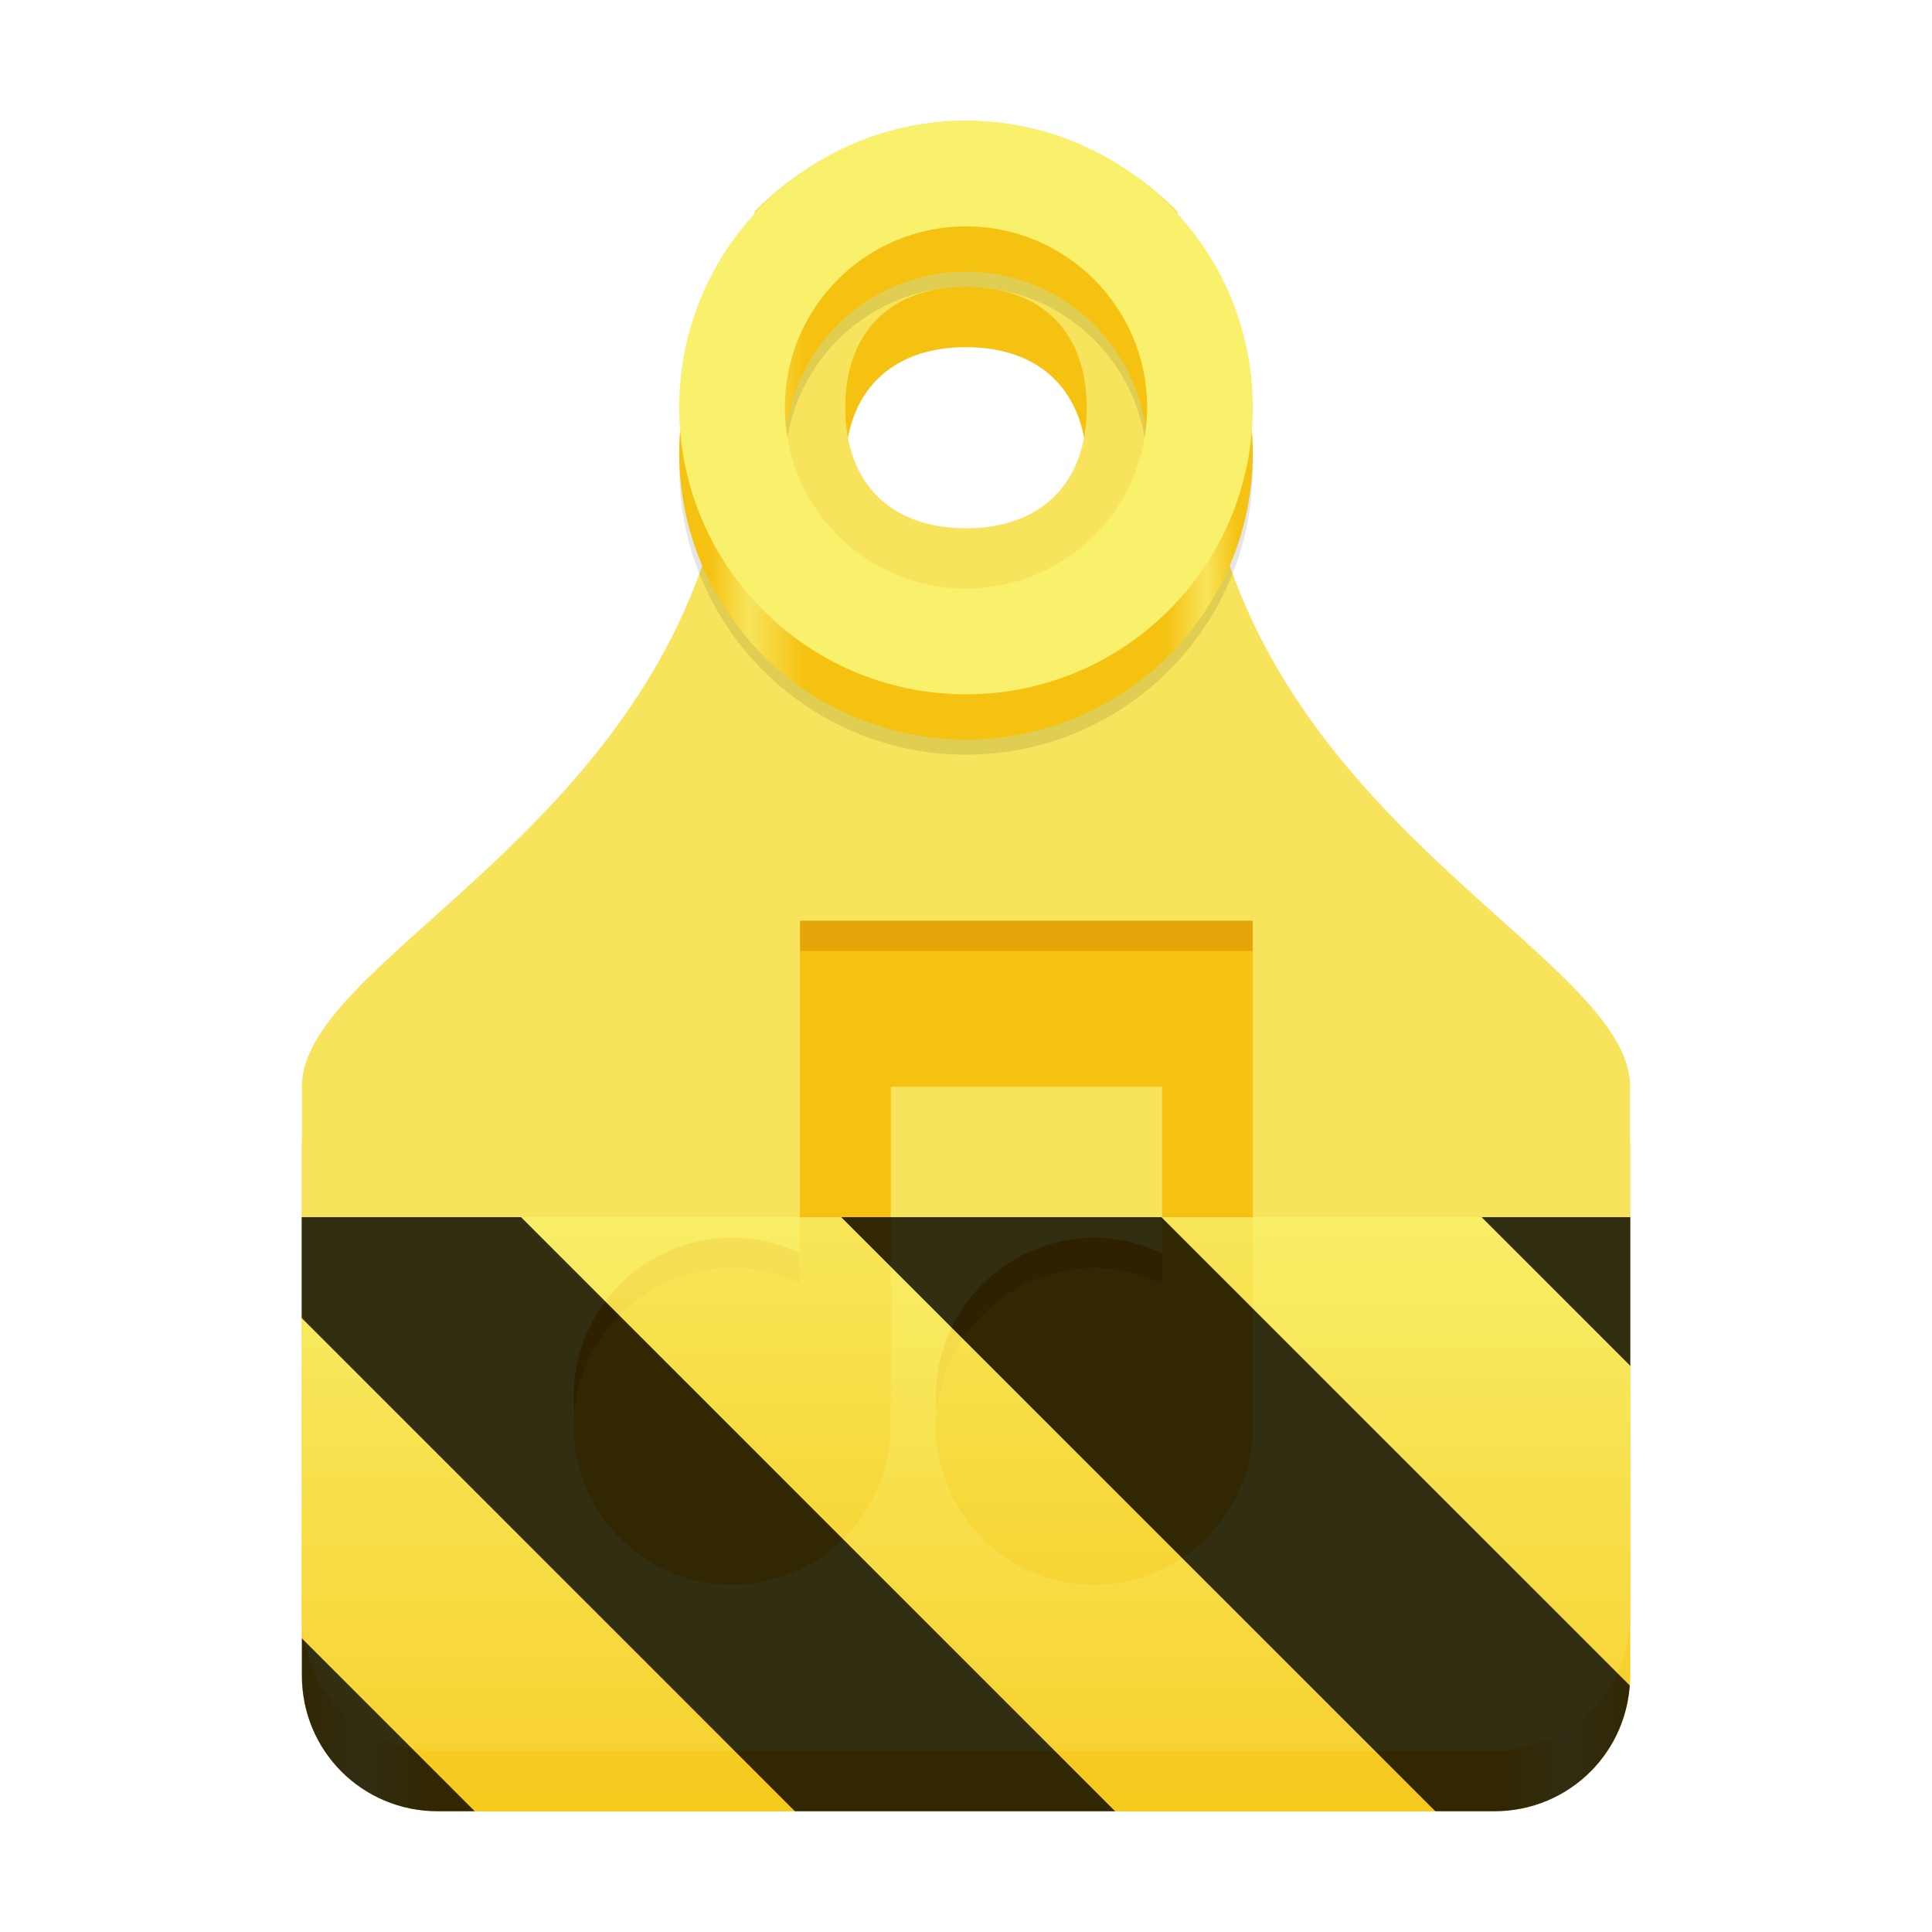
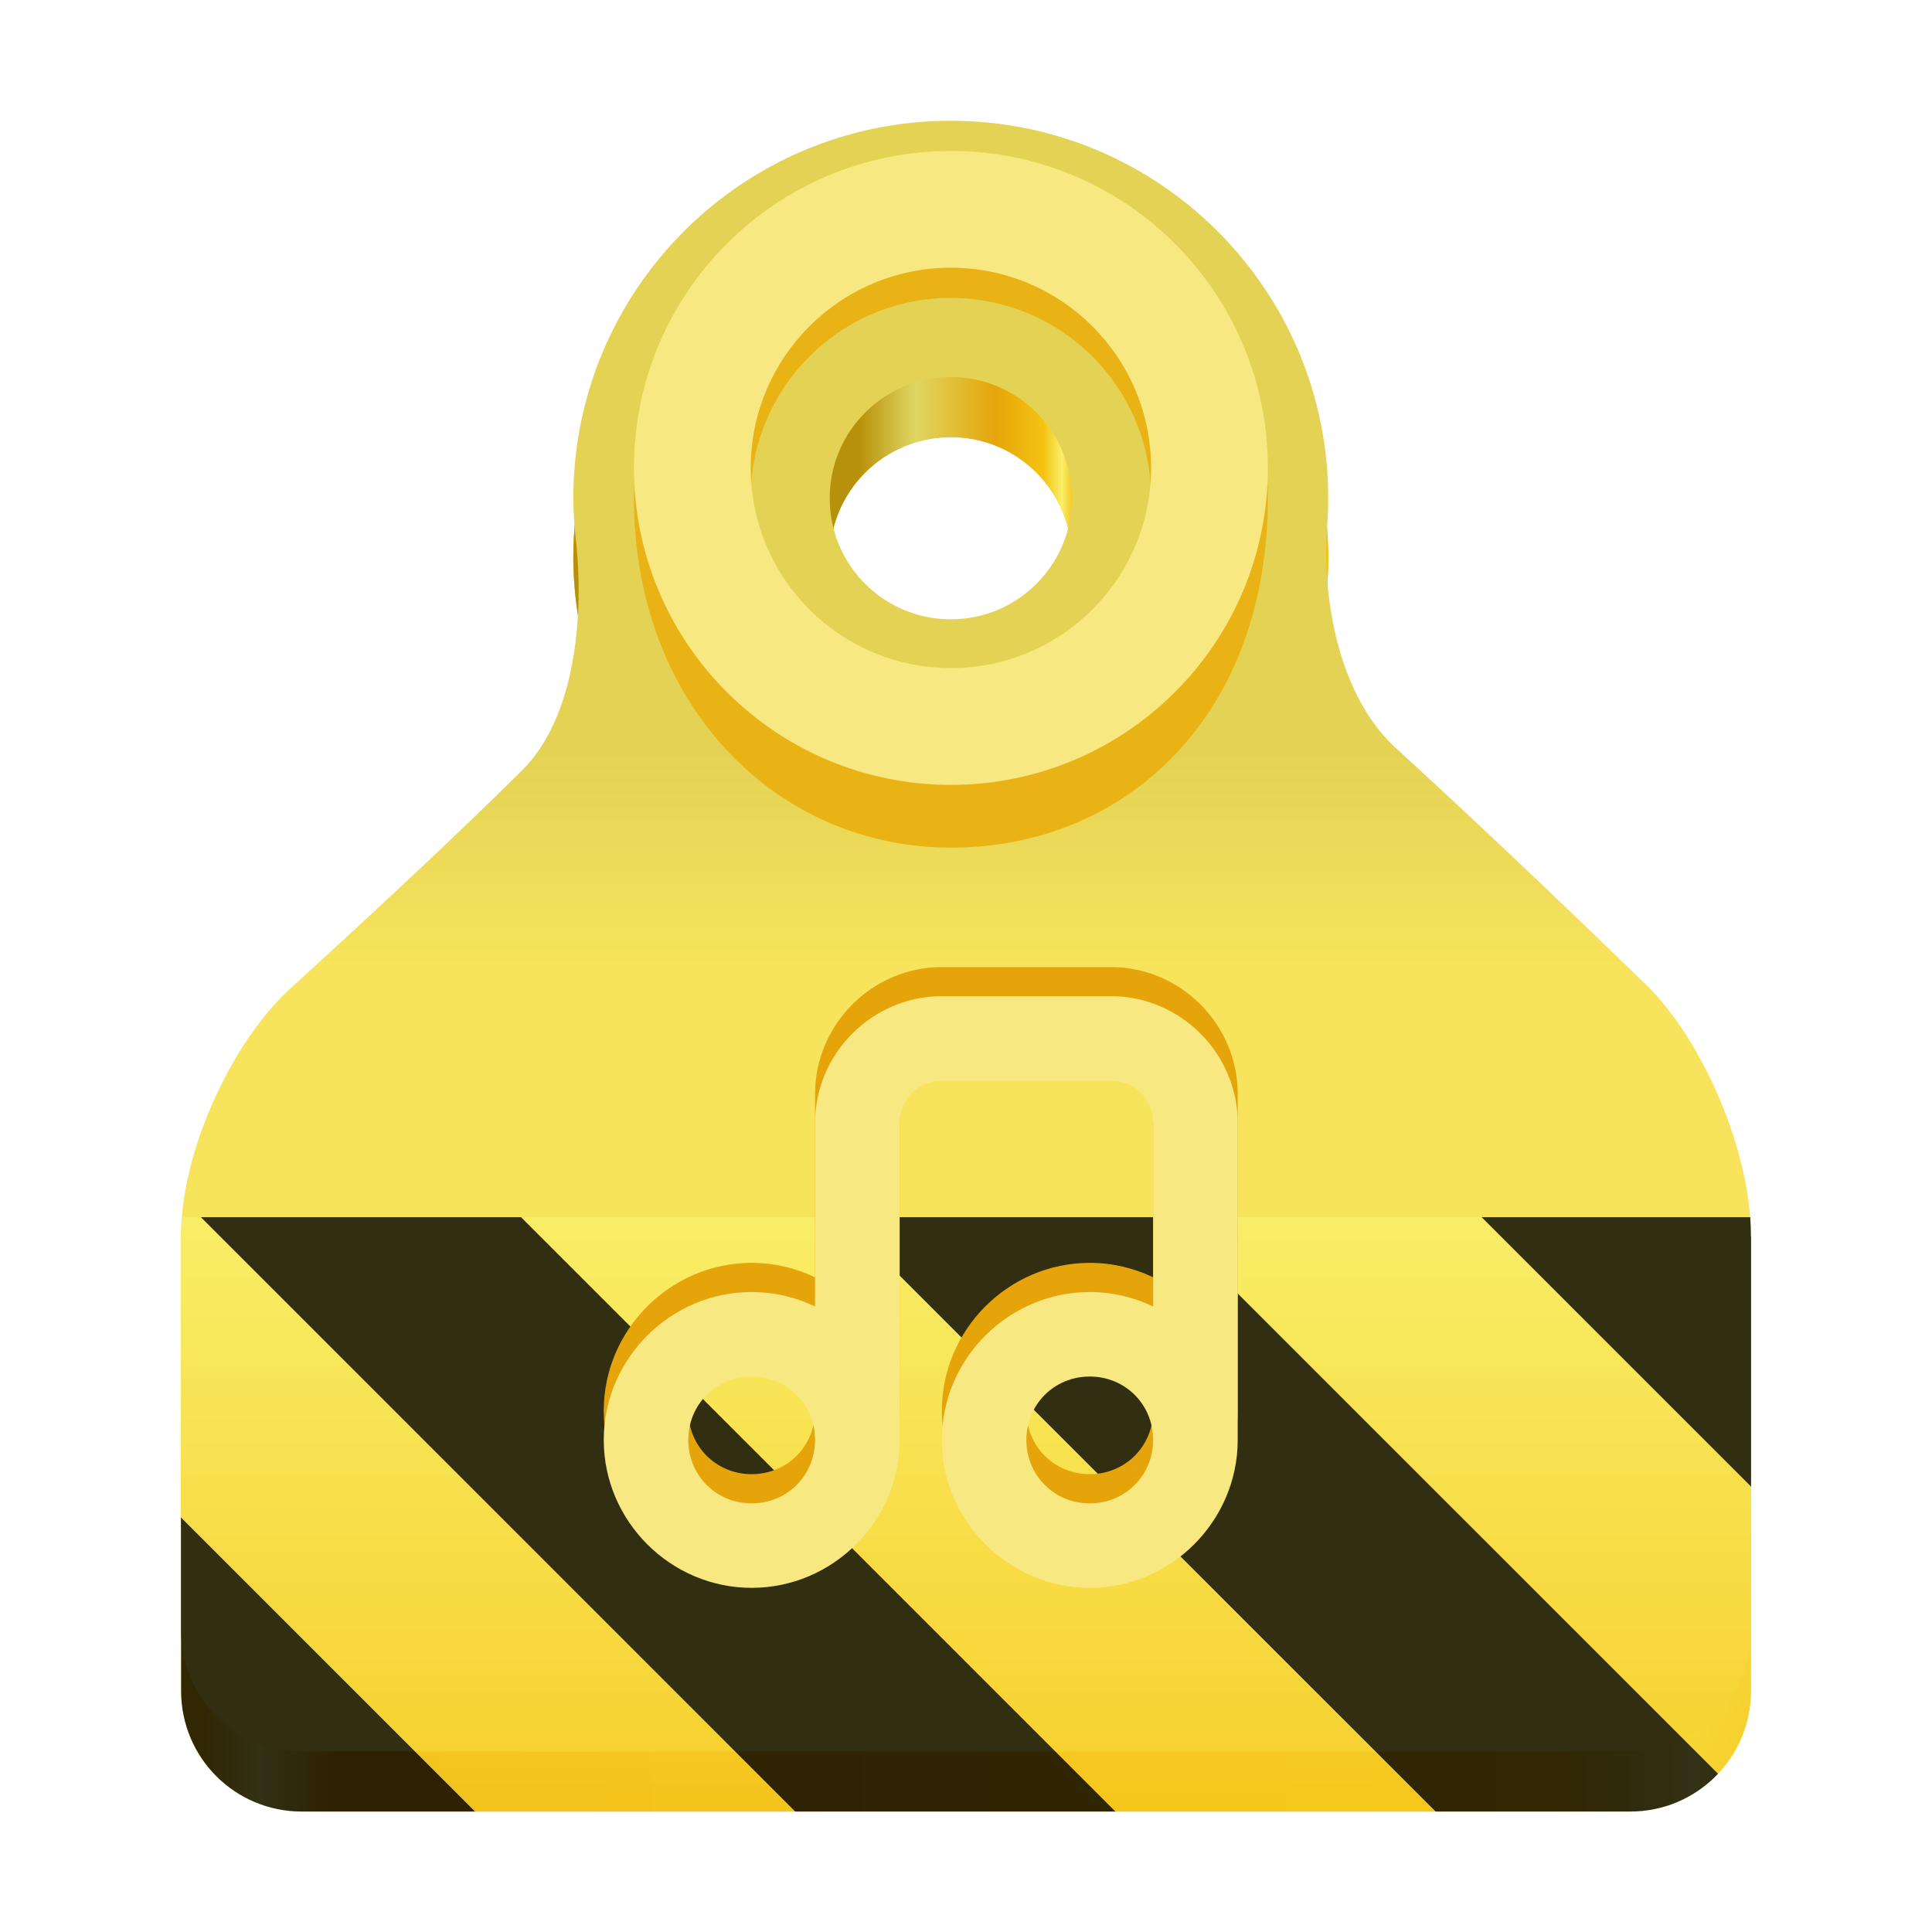
- <svg xmlns="http://www.w3.org/2000/svg" xmlns:xlink="http://www.w3.org/1999/xlink" height="128px" viewBox="0 0 128 128" width="128px">
-   <defs>
-     <filter id="a" height="100%" width="100%" x="0%" y="0%">
-       <feColorMatrix color-interpolation-filters="sRGB" values="0 0 0 0 1 0 0 0 0 1 0 0 0 0 1 0 0 0 1 0" />
-     </filter>
-     <linearGradient id="b" gradientUnits="userSpaceOnUse" x1="20" x2="108" y1="114" y2="114">
-       <stop offset="0" stop-color="#f5c211" />
-       <stop offset="0.045" stop-color="#f8e45c" />
-       <stop offset="0.091" stop-color="#f5c211" />
-       <stop offset="0.907" stop-color="#f5c211" />
-       <stop offset="0.953" stop-color="#f8e45c" />
-       <stop offset="1" stop-color="#f5c211" />
-     </linearGradient>
-     <mask id="c">
-       <g filter="url(#a)">
-         <rect fill-opacity="0.1" height="153.6" width="153.6" x="-12.8" y="-12.8" />
-       </g>
-     </mask>
-     <linearGradient id="d" gradientUnits="userSpaceOnUse" x1="47" x2="82" y1="29" y2="29">
-       <stop offset="0" stop-color="#f5c211" />
-       <stop offset="0.075" stop-color="#f8e45c" />
-       <stop offset="0.179" stop-color="#f5c211" />
-       <stop offset="0.864" stop-color="#f5c211" />
-       <stop offset="0.941" stop-color="#f8e45c" />
-       <stop offset="1" stop-color="#f5c211" />
-     </linearGradient>
-     <clipPath id="e">
-       <path d="m 0 0 h 128 v 128 h -128 z m 0 0" />
-     </clipPath>
-     <mask id="f">
-       <g filter="url(#a)">
-         <rect fill-opacity="0.1" height="221.184" width="221.184" x="-46.592" y="-46.592" />
-       </g>
-     </mask>
-     <clipPath id="g">
-       <rect height="152" width="192" />
-     </clipPath>
-     <g id="h" clip-path="url(#g)">
-       <path d="m 72 28 c -10.492 0 -19 8.508 -19 19 s 8.508 19 19 19 s 19 -8.508 19 -19 s -8.508 -19 -19 -19 z m 0 7 c 6.629 0 12 5.371 12 12 s -5.371 12 -12 12 s -12 -5.371 -12 -12 s 5.371 -12 12 -12 z m 0 -7 c -10.492 0 -19 8.508 -19 19 s 8.508 19 19 19 s 19 -8.508 19 -19 s -8.508 -19 -19 -19 z m 0 7 c 6.629 0 12 5.371 12 12 s -5.371 12 -12 12 s -12 -5.371 -12 -12 s 5.371 -12 12 -12 z m 0 0" />
-     </g>
-     <clipPath id="i">
-       <rect height="128" width="128" />
-     </clipPath>
-     <clipPath id="j">
-       <rect height="128" width="128" />
-     </clipPath>
-     <mask id="k">
-       <g filter="url(#a)">
-         <g clip-path="url(#j)" filter="url(#a)">
-           <g clip-path="url(#i)">
-             <path d="m 20 111 c 0 5 4 9 9 9 h 70 c 5 0 9 -4 9 -9 v -35 c 0 -8 -21 -16 -27 -36 l -3 -22 c -4 -4 -9.055 -6 -14 -6 c -5 0 -10 2 -14 6 l -3 22 c -6 20 -27 28 -27 36 z m 36 -80 c 0 -5 3 -8 8 -8 s 8 3 8 8 s -3 8 -8 8 s -8 -3 -8 -8 z m 0 0" fill="url(#b)" />
-             <path d="m 20 107 c 0 5 4 9 9 9 h 70 c 5 0 9 -4 9 -9 v -35 c 0 -8 -21 -16 -27 -36 l -3 -22 c -4 -4 -9.055 -6 -14 -6 c -5 0 -10 2 -14 6 l -3 22 c -6 20 -27 28 -27 36 z m 36 -80 c 0 -5 3 -8 8 -8 s 8 3 8 8 s -3 8 -8 8 s -8 -3 -8 -8 z m 0 0" fill="#f8e45c" />
-             <g clip-path="url(#e)">
-               <g mask="url(#f)">
-                 <use transform="matrix(1 0 0 1 -8 -16)" xlink:href="#h" />
-               </g>
-             </g>
-             <path d="m 64 11 c -10.492 0 -19 8.508 -19 19 s 8.508 19 19 19 s 19 -8.508 19 -19 s -8.508 -19 -19 -19 z m 0 7 c 6.629 0 12 5.371 12 12 s -5.371 12 -12 12 s -12 -5.371 -12 -12 s 5.371 -12 12 -12 z m 0 -7 c -10.492 0 -19 8.508 -19 19 s 8.508 19 19 19 s 19 -8.508 19 -19 s -8.508 -19 -19 -19 z m 0 7 c 6.629 0 12 5.371 12 12 s -5.371 12 -12 12 s -12 -5.371 -12 -12 s 5.371 -12 12 -12 z m 0 0" fill="url(#d)" />
-             <path d="m 64 8 c -10.492 0 -19 8.508 -19 19 s 8.508 19 19 19 s 19 -8.508 19 -19 s -8.508 -19 -19 -19 z m 0 7 c 6.629 0 12 5.371 12 12 s -5.371 12 -12 12 s -12 -5.371 -12 -12 s 5.371 -12 12 -12 z m 0 0" fill="#f9f06b" />
-             <path d="m 53 61 v 22.031 c -1.359 -0.633 -2.906 -1.031 -4.5 -1.031 c -5.766 0 -10.5 4.734 -10.5 10.5 s 4.734 10.5 10.5 10.5 c 5.73 0 10.441 -4.688 10.5 -10.406 c 0 -0.035 0 -0.059 0 -0.094 v -22.5 h 18 v 13.031 c -1.359 -0.633 -2.906 -1.031 -4.5 -1.031 c -5.766 0 -10.5 4.734 -10.5 10.5 s 4.734 10.5 10.5 10.5 c 5.695 0 10.395 -4.641 10.5 -10.312 c 0 -0.07 0 -0.117 0 -0.188 v -31.5 z m 0 0" fill="#e5a50a" />
-             <path d="m 53 63 v 22.031 c -1.359 -0.633 -2.906 -1.031 -4.5 -1.031 c -5.766 0 -10.5 4.734 -10.5 10.5 s 4.734 10.5 10.5 10.5 c 5.73 0 10.441 -4.688 10.5 -10.406 c 0 -0.035 0 -0.059 0 -0.094 v -22.5 h 18 v 13.031 c -1.359 -0.633 -2.906 -1.031 -4.5 -1.031 c -5.766 0 -10.5 4.734 -10.5 10.5 s 4.734 10.5 10.5 10.5 c 5.695 0 10.395 -4.641 10.5 -10.312 c 0 -0.07 0 -0.117 0 -0.188 v -31.5 z m 0 0" fill="#f5c211" />
-           </g>
-         </g>
-       </g>
-     </mask>
-     <mask id="l">
-       <g filter="url(#a)">
-         <rect fill-opacity="0.8" height="184.32" width="184.32" x="-28.16" y="-28.16" />
-       </g>
-     </mask>
-     <linearGradient id="m" gradientTransform="matrix(0 0.37 -0.98462 0 295.385 -30.36)" gradientUnits="userSpaceOnUse" x1="300" x2="428" y1="235" y2="235">
-       <stop offset="0" stop-color="#f9f06b" />
-       <stop offset="1" stop-color="#f5c211" />
-     </linearGradient>
-     <clipPath id="n">
-       <rect height="128" width="128" />
-     </clipPath>
-     <clipPath id="o">
-       <rect height="128" width="128" />
-     </clipPath>
-   </defs>
-   <path d="m 20 111 c 0 5 4 9 9 9 h 70 c 5 0 9 -4 9 -9 v -35 c 0 -8 -21 -16 -27 -36 l -3 -22 c -4 -4 -9.055 -6 -14 -6 c -5 0 -10 2 -14 6 l -3 22 c -6 20 -27 28 -27 36 z m 36 -80 c 0 -5 3 -8 8 -8 s 8 3 8 8 s -3 8 -8 8 s -8 -3 -8 -8 z m 0 0" fill="url(#b)" />
-   <path d="m 20 107 c 0 5 4 9 9 9 h 70 c 5 0 9 -4 9 -9 v -35 c 0 -8 -21 -16 -27 -36 l -3 -22 c -4 -4 -9.055 -6 -14 -6 c -5 0 -10 2 -14 6 l -3 22 c -6 20 -27 28 -27 36 z m 36 -80 c 0 -5 3 -8 8 -8 s 8 3 8 8 s -3 8 -8 8 s -8 -3 -8 -8 z m 0 0" fill="#f8e45c" />
-   <g mask="url(#c)">
-     <use transform="matrix(1 0 0 1 -8 -16)" xlink:href="#h" />
-   </g>
-   <path d="m 64 11 c -10.492 0 -19 8.508 -19 19 s 8.508 19 19 19 s 19 -8.508 19 -19 s -8.508 -19 -19 -19 z m 0 7 c 6.629 0 12 5.371 12 12 s -5.371 12 -12 12 s -12 -5.371 -12 -12 s 5.371 -12 12 -12 z m 0 -7 c -10.492 0 -19 8.508 -19 19 s 8.508 19 19 19 s 19 -8.508 19 -19 s -8.508 -19 -19 -19 z m 0 7 c 6.629 0 12 5.371 12 12 s -5.371 12 -12 12 s -12 -5.371 -12 -12 s 5.371 -12 12 -12 z m 0 0" fill="url(#d)" />
-   <path d="m 64 8 c -10.492 0 -19 8.508 -19 19 s 8.508 19 19 19 s 19 -8.508 19 -19 s -8.508 -19 -19 -19 z m 0 7 c 6.629 0 12 5.371 12 12 s -5.371 12 -12 12 s -12 -5.371 -12 -12 s 5.371 -12 12 -12 z m 0 0" fill="#f9f06b" />
-   <path d="m 53 61 v 22.031 c -1.359 -0.633 -2.906 -1.031 -4.5 -1.031 c -5.766 0 -10.5 4.734 -10.5 10.5 s 4.734 10.5 10.5 10.5 c 5.73 0 10.441 -4.688 10.5 -10.406 c 0 -0.035 0 -0.059 0 -0.094 v -22.5 h 18 v 13.031 c -1.359 -0.633 -2.906 -1.031 -4.5 -1.031 c -5.766 0 -10.5 4.734 -10.5 10.5 s 4.734 10.5 10.5 10.5 c 5.695 0 10.395 -4.641 10.5 -10.312 c 0 -0.07 0 -0.117 0 -0.188 v -31.5 z m 0 0" fill="#e5a50a" />
-   <path d="m 53 63 v 22.031 c -1.359 -0.633 -2.906 -1.031 -4.5 -1.031 c -5.766 0 -10.5 4.734 -10.5 10.5 s 4.734 10.5 10.5 10.5 c 5.73 0 10.441 -4.688 10.5 -10.406 c 0 -0.035 0 -0.059 0 -0.094 v -22.5 h 18 v 13.031 c -1.359 -0.633 -2.906 -1.031 -4.5 -1.031 c -5.766 0 -10.5 4.734 -10.5 10.5 s 4.734 10.5 10.5 10.5 c 5.695 0 10.395 -4.641 10.5 -10.312 c 0 -0.07 0 -0.117 0 -0.188 v -31.5 z m 0 0" fill="#f5c211" />
-   <g mask="url(#k)">
-     <g clip-path="url(#o)">
-       <g mask="url(#l)">
-         <g clip-path="url(#n)">
-           <path d="m 128 80.641 v 47.359 h -128 v -47.359 z m 0 0" fill="url(#m)" />
-           <path d="m 13.309 80.641 l 47.355 47.359 h 21.215 l -47.359 -47.359 z m 42.422 0 l 47.363 47.359 h 21.215 l -47.363 -47.359 z m 42.43 0 l 29.84 29.84 v -21.211 l -8.629 -8.629 z m -98.16 7.906 v 21.215 l 18.238 18.238 h 21.215 z m 0 0" />
-         </g>
+ <svg xmlns="http://www.w3.org/2000/svg" height="128px" viewBox="0 0 128 128" width="128px" version="1.1" id="svg15549">
+   <defs id="defs15553" />
+   <linearGradient id="a" gradientUnits="userSpaceOnUse" x1="13.456" x2="118.326" y1="110.071" y2="110.071">
+     <stop offset="0" stop-color="#f5c211" id="stop15450" />
+     <stop offset="0.036" stop-color="#f9f06b" id="stop15452" />
+     <stop offset="0.083" stop-color="#e5a50a" id="stop15454" />
+     <stop offset="0.858" stop-color="#f5c211" id="stop15456" />
+     <stop offset="0.942" stop-color="#f9f06b" id="stop15458" />
+     <stop offset="1" stop-color="#f5c211" id="stop15460" />
+   </linearGradient>
+   <linearGradient id="b" gradientUnits="userSpaceOnUse" x1="56.91" x2="71.175" y1="35" y2="35">
+     <stop offset="0" stop-color="#b8910c" id="stop15463" />
+     <stop offset="0.262" stop-color="#dfd761" id="stop15465" />
+     <stop offset="0.629" stop-color="#e5a50a" id="stop15467" />
+     <stop offset="0.858" stop-color="#f5c211" id="stop15469" />
+     <stop offset="0.942" stop-color="#f9f06b" id="stop15471" />
+     <stop offset="1" stop-color="#f5c211" id="stop15473" />
+   </linearGradient>
+   <linearGradient id="c" gradientUnits="userSpaceOnUse" x1="91.27" x2="91.27" y1="49.756" y2="64.785">
+     <stop offset="0" stop-color="#e4d255" id="stop15476" />
+     <stop offset="1" stop-color="#f8e45c" id="stop15478" />
+   </linearGradient>
+   <clipPath id="d">
+     <rect height="128" width="128" id="rect15481" />
+   </clipPath>
+   <clipPath id="e">
+     <rect height="128" width="128" id="rect15484" />
+   </clipPath>
+   <filter id="f" height="1" width="1" x="0" y="0">
+     <feColorMatrix in="SourceGraphic" type="matrix" values="0 0 0 0 1 0 0 0 0 1 0 0 0 0 1 0 0 0 1 0" id="feColorMatrix15487" />
+   </filter>
+   <mask id="g">
+     <g clip-path="url(#e)" filter="url(#f)" id="g15506">
+       <g clip-path="url(#d)" id="g15504">
+         <path d="m 62.992 11.98 c -13.809 0 -25.004 11.195 -25.008 25.008 c 0.012 2.387 0.367 4.758 1.047 7.031 c 0.734 2.465 0.418 5.945 -1.414 7.754 c -8.082 7.973 -25.469 22.113 -25.617 30.207 v 30.039 c 0 4.434 3.566 8 8 8 h 88 c 4.434 0 8 -3.566 8 -8 v -30.039 c -2.141 -9.062 -17.289 -23.355 -26.773 -31.434 c -1.961 -1.672 -2.652 -4.879 -2.012 -7.371 c 0.516 -2.016 0.781 -4.094 0.785 -6.188 c 0 -13.812 -11.195 -25.008 -25.008 -25.008 z m 0 16.98 c 4.434 0 8.023 3.594 8.023 8.027 c 0.004 4.43 -3.59 8.023 -8.023 8.023 c -4.434 0 -8.023 -3.594 -8.023 -8.023 c 0 -4.434 3.594 -8.023 8.023 -8.027 z m 0 0" fill="url(#a)" fill-rule="evenodd" id="path15490" />
+         <path d="m 62.992 11.98 c -13.809 0 -25.004 11.195 -25.008 25.008 c 0.012 2.387 0.367 4.758 1.047 7.031 c 0.734 2.465 0.418 5.945 -1.414 7.754 c -2.012 1.988 -4.605 4.355 -7.363 6.918 h 67.992 c -3.18 -3.031 -6.328 -5.852 -9.02 -8.145 c -1.961 -1.672 -2.652 -4.879 -2.012 -7.371 c 0.516 -2.016 0.781 -4.094 0.785 -6.188 c 0 -13.812 -11.195 -25.008 -25.008 -25.008 z m 0 16.98 c 4.434 0 8.023 3.594 8.023 8.027 c 0.004 4.43 -3.59 8.023 -8.023 8.023 c -4.434 0 -8.023 -3.594 -8.023 -8.023 c 0 -4.434 3.594 -8.023 8.023 -8.027 z m 0 0" fill="url(#b)" fill-rule="evenodd" id="path15492" />
+         <path d="m 62.992 8 c -13.809 0 -25.004 11.195 -25.008 25.008 c 0.008 0.906 0.059 1.812 0.164 2.711 c 0.562 4.957 0.012 11.766 -3.543 15.301 c -4.625 4.598 -10.66 10.18 -15.328 14.43 c -4 3.641 -7.277 10.934 -7.277 16.34 v 26.25 c 0 4.434 3.566 8 8 8 h 88 c 4.434 0 8 -3.566 8 -8 v -26.25 c 0 -5.406 -3.125 -12.863 -7.012 -16.625 c -4.77 -4.617 -11.168 -10.734 -16.512 -15.605 c -3.707 -3.379 -4.918 -9.738 -4.547 -14.715 c 0.047 -0.609 0.07 -1.223 0.07 -1.836 c 0 -13.812 -11.195 -25.008 -25.008 -25.008 z m 0 16.98 c 4.434 0 8.023 3.594 8.023 8.027 c 0.004 4.43 -3.59 8.023 -8.023 8.023 c -4.434 0 -8.023 -3.594 -8.023 -8.023 c 0 -4.434 3.594 -8.023 8.023 -8.027 z m 0 0" fill="url(#c)" fill-rule="evenodd" id="path15494" />
+         <path d="m 63 12 c -11.598 0 -21 9.402 -21 21 c 0 13.68 9.41 23.16 21.008 23.16 c 11.598 0 20.992 -8.738 20.992 -23.16 c 0 -11.598 -9.402 -21 -21 -21 z m 0 7.738 c 7.324 0 13.262 5.938 13.262 13.262 s -5.938 13.262 -13.262 13.262 s -13.262 -5.938 -13.262 -13.262 s 5.938 -13.262 13.262 -13.262 z m 0 0" fill="#eab315" id="path15496" />
+         <path d="m 63 10 c -11.598 0 -21 9.402 -21 21 s 9.402 21 21 21 s 21 -9.402 21 -21 s -9.402 -21 -21 -21 z m 0 7.738 c 7.324 0 13.262 5.938 13.262 13.262 s -5.938 13.262 -13.262 13.262 s -13.262 -5.938 -13.262 -13.262 s 5.938 -13.262 13.262 -13.262 z m 0 0" fill="#f8e881" id="path15498" />
+         <path d="m 62.398 64.07 c -4.605 0 -8.398 3.793 -8.398 8.398 v 12.156 c -1.277 -0.609 -2.699 -0.957 -4.199 -0.957 c -5.379 0 -9.801 4.422 -9.801 9.801 s 4.422 9.801 9.801 9.801 c 5.363 0 9.773 -4.395 9.801 -9.75 c 0 -0.02 0 -0.035 0 -0.051 v -21 c 0 -1.578 1.219 -2.801 2.797 -2.801 h 11.203 c 1.578 0 2.797 1.223 2.797 2.801 v 12.156 c -1.273 -0.609 -2.699 -0.957 -4.199 -0.957 c -5.379 0 -9.801 4.422 -9.801 9.801 s 4.422 9.801 9.801 9.801 c 5.379 0 9.801 -4.422 9.801 -9.801 v -21 c 0 -4.605 -3.793 -8.398 -8.398 -8.398 z m -12.598 25.199 c 2.352 0 4.199 1.848 4.199 4.199 v 0.043 c -0.023 2.332 -1.863 4.156 -4.199 4.156 c -2.355 0 -4.199 -1.848 -4.199 -4.199 s 1.844 -4.199 4.199 -4.199 z m 22.398 0 c 2.352 0 4.199 1.848 4.199 4.199 s -1.848 4.199 -4.199 4.199 c -2.352 0 -4.199 -1.848 -4.199 -4.199 s 1.848 -4.199 4.199 -4.199 z m 0 0" fill="#e5a50a" id="path15500" />
+         <path d="m 62.398 66 c -4.605 0 -8.398 3.793 -8.398 8.398 v 12.16 c -1.277 -0.613 -2.699 -0.957 -4.199 -0.957 c -5.379 0 -9.801 4.418 -9.801 9.797 c 0 5.379 4.422 9.801 9.801 9.801 c 5.363 0 9.773 -4.395 9.801 -9.75 c 0 -0.016 0 -0.031 0 -0.051 v -21 c 0 -1.578 1.219 -2.797 2.797 -2.797 h 11.203 c 1.578 0 2.797 1.219 2.797 2.797 v 12.16 c -1.273 -0.613 -2.699 -0.957 -4.199 -0.957 c -5.379 0 -9.801 4.418 -9.801 9.797 c 0 5.379 4.422 9.801 9.801 9.801 c 5.379 0 9.801 -4.422 9.801 -9.801 v -21 c 0 -4.605 -3.793 -8.398 -8.398 -8.398 z m -12.598 25.199 c 2.352 0 4.199 1.848 4.199 4.199 v 0.047 c -0.023 2.332 -1.863 4.156 -4.199 4.156 c -2.355 0 -4.199 -1.848 -4.199 -4.203 c 0 -2.352 1.844 -4.199 4.199 -4.199 z m 22.398 0 c 2.352 0 4.199 1.848 4.199 4.199 c 0 2.355 -1.848 4.203 -4.199 4.203 c -2.352 0 -4.199 -1.848 -4.199 -4.203 c 0 -2.352 1.848 -4.199 4.199 -4.199 z m 0 0" fill="#f6d32d" id="path15502" />
      </g>
    </g>
+   </mask>
+   <mask id="h">
+     <g filter="url(#f)" id="g15511">
+       <rect fill-opacity="0.8" height="128" width="128" id="rect15509" />
+     </g>
+   </mask>
+   <linearGradient id="i" gradientTransform="matrix(0 0.37 -0.98462 0 295.385 -30.36)" gradientUnits="userSpaceOnUse" x1="300" x2="428" y1="235" y2="235">
+     <stop offset="0" stop-color="#f9f06b" id="stop15514" />
+     <stop offset="1" stop-color="#f5c211" id="stop15516" />
+   </linearGradient>
+   <clipPath id="j">
+     <rect height="128" width="128" id="rect15519" />
+   </clipPath>
+   <clipPath id="k">
+     <rect height="128" width="128" id="rect15522" />
+   </clipPath>
+   <g fill-rule="evenodd" id="g15531">
+     <path d="m 62.992 11.98 c -13.809 0 -25.004 11.195 -25.008 25.008 c 0.012 2.387 0.367 4.758 1.047 7.031 c 0.734 2.465 0.418 5.945 -1.414 7.754 c -8.082 7.973 -25.469 22.113 -25.617 30.207 v 30.039 c 0 4.434 3.566 8 8 8 h 88 c 4.434 0 8 -3.566 8 -8 v -30.039 c -2.141 -9.062 -17.289 -23.355 -26.773 -31.434 c -1.961 -1.672 -2.652 -4.879 -2.012 -7.371 c 0.516 -2.016 0.781 -4.094 0.785 -6.188 c 0 -13.812 -11.195 -25.008 -25.008 -25.008 z m 0 16.98 c 4.434 0 8.023 3.594 8.023 8.027 c 0.004 4.43 -3.59 8.023 -8.023 8.023 c -4.434 0 -8.023 -3.594 -8.023 -8.023 c 0 -4.434 3.594 -8.023 8.023 -8.027 z m 0 0" fill="url(#a)" id="path15525" />
+     <path d="m 62.992 11.98 c -13.809 0 -25.004 11.195 -25.008 25.008 c 0.012 2.387 0.367 4.758 1.047 7.031 c 0.734 2.465 0.418 5.945 -1.414 7.754 c -2.012 1.988 -4.605 4.355 -7.363 6.918 h 67.992 c -3.18 -3.031 -6.328 -5.852 -9.02 -8.145 c -1.961 -1.672 -2.652 -4.879 -2.012 -7.371 c 0.516 -2.016 0.781 -4.094 0.785 -6.188 c 0 -13.812 -11.195 -25.008 -25.008 -25.008 z m 0 16.98 c 4.434 0 8.023 3.594 8.023 8.027 c 0.004 4.43 -3.59 8.023 -8.023 8.023 c -4.434 0 -8.023 -3.594 -8.023 -8.023 c 0 -4.434 3.594 -8.023 8.023 -8.027 z m 0 0" fill="url(#b)" id="path15527" />
+     <path d="m 62.992 8 c -13.809 0 -25.004 11.195 -25.008 25.008 c 0.008 0.906 0.059 1.812 0.164 2.711 c 0.562 4.957 0.012 11.766 -3.543 15.301 c -4.625 4.598 -10.66 10.18 -15.328 14.43 c -4 3.641 -7.277 10.934 -7.277 16.34 v 26.25 c 0 4.434 3.566 8 8 8 h 88 c 4.434 0 8 -3.566 8 -8 v -26.25 c 0 -5.406 -3.125 -12.863 -7.012 -16.625 c -4.77 -4.617 -11.168 -10.734 -16.512 -15.605 c -3.707 -3.379 -4.918 -9.738 -4.547 -14.715 c 0.047 -0.609 0.07 -1.223 0.07 -1.836 c 0 -13.812 -11.195 -25.008 -25.008 -25.008 z m 0 16.98 c 4.434 0 8.023 3.594 8.023 8.027 c 0.004 4.43 -3.59 8.023 -8.023 8.023 c -4.434 0 -8.023 -3.594 -8.023 -8.023 c 0 -4.434 3.594 -8.023 8.023 -8.027 z m 0 0" fill="url(#c)" id="path15529" />
  </g>
+   <path d="m 63 12 c -11.598 0 -21 9.402 -21 21 c 0 13.68 9.41 23.16 21.008 23.16 c 11.598 0 20.992 -8.738 20.992 -23.16 c 0 -11.598 -9.402 -21 -21 -21 z m 0 7.738 c 7.324 0 13.262 5.938 13.262 13.262 s -5.938 13.262 -13.262 13.262 s -13.262 -5.938 -13.262 -13.262 s 5.938 -13.262 13.262 -13.262 z m 0 0" fill="#eab315" id="path15533" />
+   <path d="m 63 10 c -11.598 0 -21 9.402 -21 21 s 9.402 21 21 21 s 21 -9.402 21 -21 s -9.402 -21 -21 -21 z m 0 7.738 c 7.324 0 13.262 5.938 13.262 13.262 s -5.938 13.262 -13.262 13.262 s -13.262 -5.938 -13.262 -13.262 s 5.938 -13.262 13.262 -13.262 z m 0 0" fill="#f8e881" id="path15535" />
+   <g clip-path="url(#k)" mask="url(#g)" id="g15547">
+     <g clip-path="url(#j)" mask="url(#h)" id="g15545">
+       <path d="m 128 80.641 v 47.359 h -128 v -47.359 z m 0 0" fill="url(#i)" id="path15541" />
+       <path d="m 13.309 80.641 l 47.355 47.359 h 21.215 l -47.359 -47.359 z m 42.422 0 l 47.363 47.359 h 21.215 l -47.363 -47.359 z m 42.43 0 l 29.84 29.84 v -21.211 l -8.629 -8.629 z m -98.16 7.906 v 21.215 l 18.238 18.238 h 21.215 z m 0 0" id="path15543" />
+     </g>
+   </g>
+   <path d="m 62.398 64.07 c -4.605 0 -8.398 3.793 -8.398 8.398 v 12.156 c -1.277 -0.609 -2.699 -0.957 -4.199 -0.957 c -5.379 0 -9.801 4.422 -9.801 9.801 s 4.422 9.801 9.801 9.801 c 5.363 0 9.773 -4.395 9.801 -9.75 c 0 -0.02 0 -0.035 0 -0.051 v -21 c 0 -1.578 1.219 -2.801 2.797 -2.801 h 11.203 c 1.578 0 2.797 1.223 2.797 2.801 v 12.156 c -1.273 -0.609 -2.699 -0.957 -4.199 -0.957 c -5.379 0 -9.801 4.422 -9.801 9.801 s 4.422 9.801 9.801 9.801 c 5.379 0 9.801 -4.422 9.801 -9.801 v -21 c 0 -4.605 -3.793 -8.398 -8.398 -8.398 z m -12.598 25.199 c 2.352 0 4.199 1.848 4.199 4.199 v 0.043 c -0.023 2.332 -1.863 4.156 -4.199 4.156 c -2.355 0 -4.199 -1.848 -4.199 -4.199 s 1.844 -4.199 4.199 -4.199 z m 22.398 0 c 2.352 0 4.199 1.848 4.199 4.199 s -1.848 4.199 -4.199 4.199 c -2.352 0 -4.199 -1.848 -4.199 -4.199 s 1.848 -4.199 4.199 -4.199 z m 0 0" fill="#e5a50a" id="path15537" />
+   <path d="m 62.398 66 c -4.605 0 -8.398 3.793 -8.398 8.398 v 12.16 c -1.277 -0.613 -2.699 -0.957 -4.199 -0.957 c -5.379 0 -9.801 4.418 -9.801 9.797 c 0 5.379 4.422 9.801 9.801 9.801 c 5.363 0 9.773 -4.395 9.801 -9.75 c 0 -0.016 0 -0.031 0 -0.051 v -21 c 0 -1.578 1.219 -2.797 2.797 -2.797 h 11.203 c 1.578 0 2.797 1.219 2.797 2.797 v 12.16 c -1.273 -0.613 -2.699 -0.957 -4.199 -0.957 c -5.379 0 -9.801 4.418 -9.801 9.797 c 0 5.379 4.422 9.801 9.801 9.801 c 5.379 0 9.801 -4.422 9.801 -9.801 v -21 c 0 -4.605 -3.793 -8.398 -8.398 -8.398 z m -12.598 25.199 c 2.352 0 4.199 1.848 4.199 4.199 v 0.047 c -0.023 2.332 -1.863 4.156 -4.199 4.156 c -2.355 0 -4.199 -1.848 -4.199 -4.203 c 0 -2.352 1.844 -4.199 4.199 -4.199 z m 22.398 0 c 2.352 0 4.199 1.848 4.199 4.199 c 0 2.355 -1.848 4.203 -4.199 4.203 c -2.352 0 -4.199 -1.848 -4.199 -4.203 c 0 -2.352 1.848 -4.199 4.199 -4.199 z m 0 0" fill="#f6d32d" id="path15539" style="fill:#f8e881;fill-opacity:1" />
</svg>
